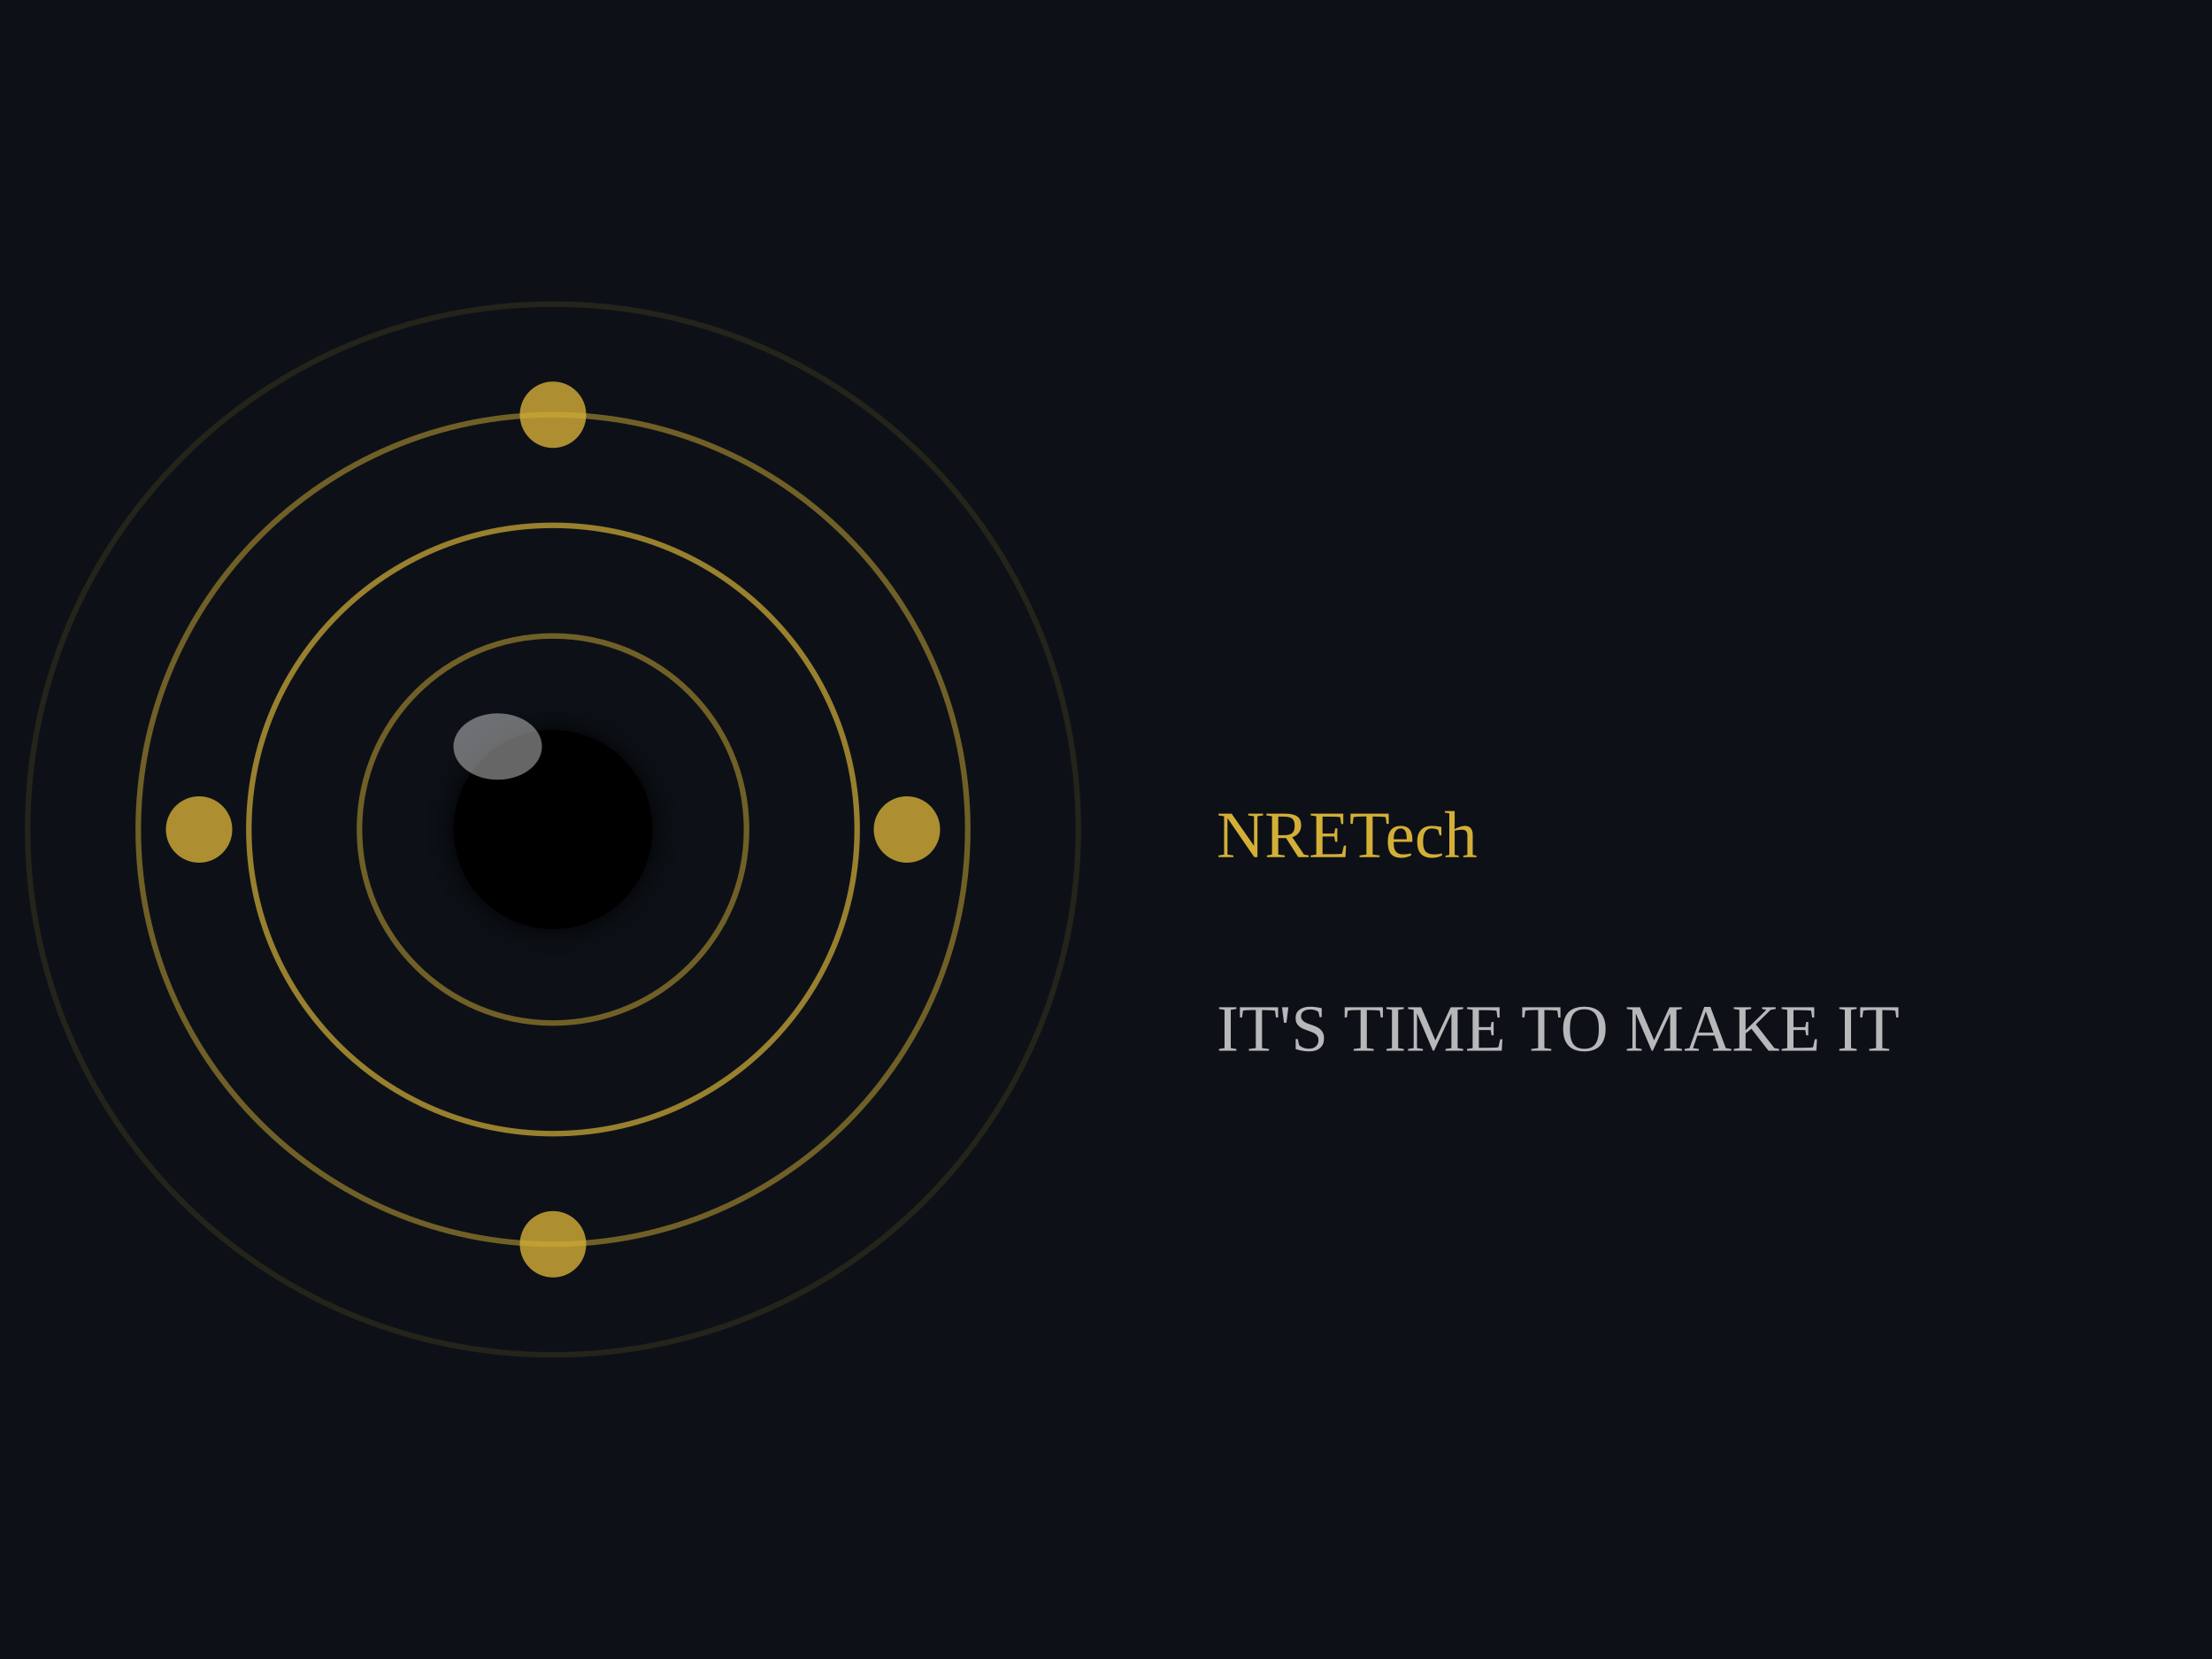
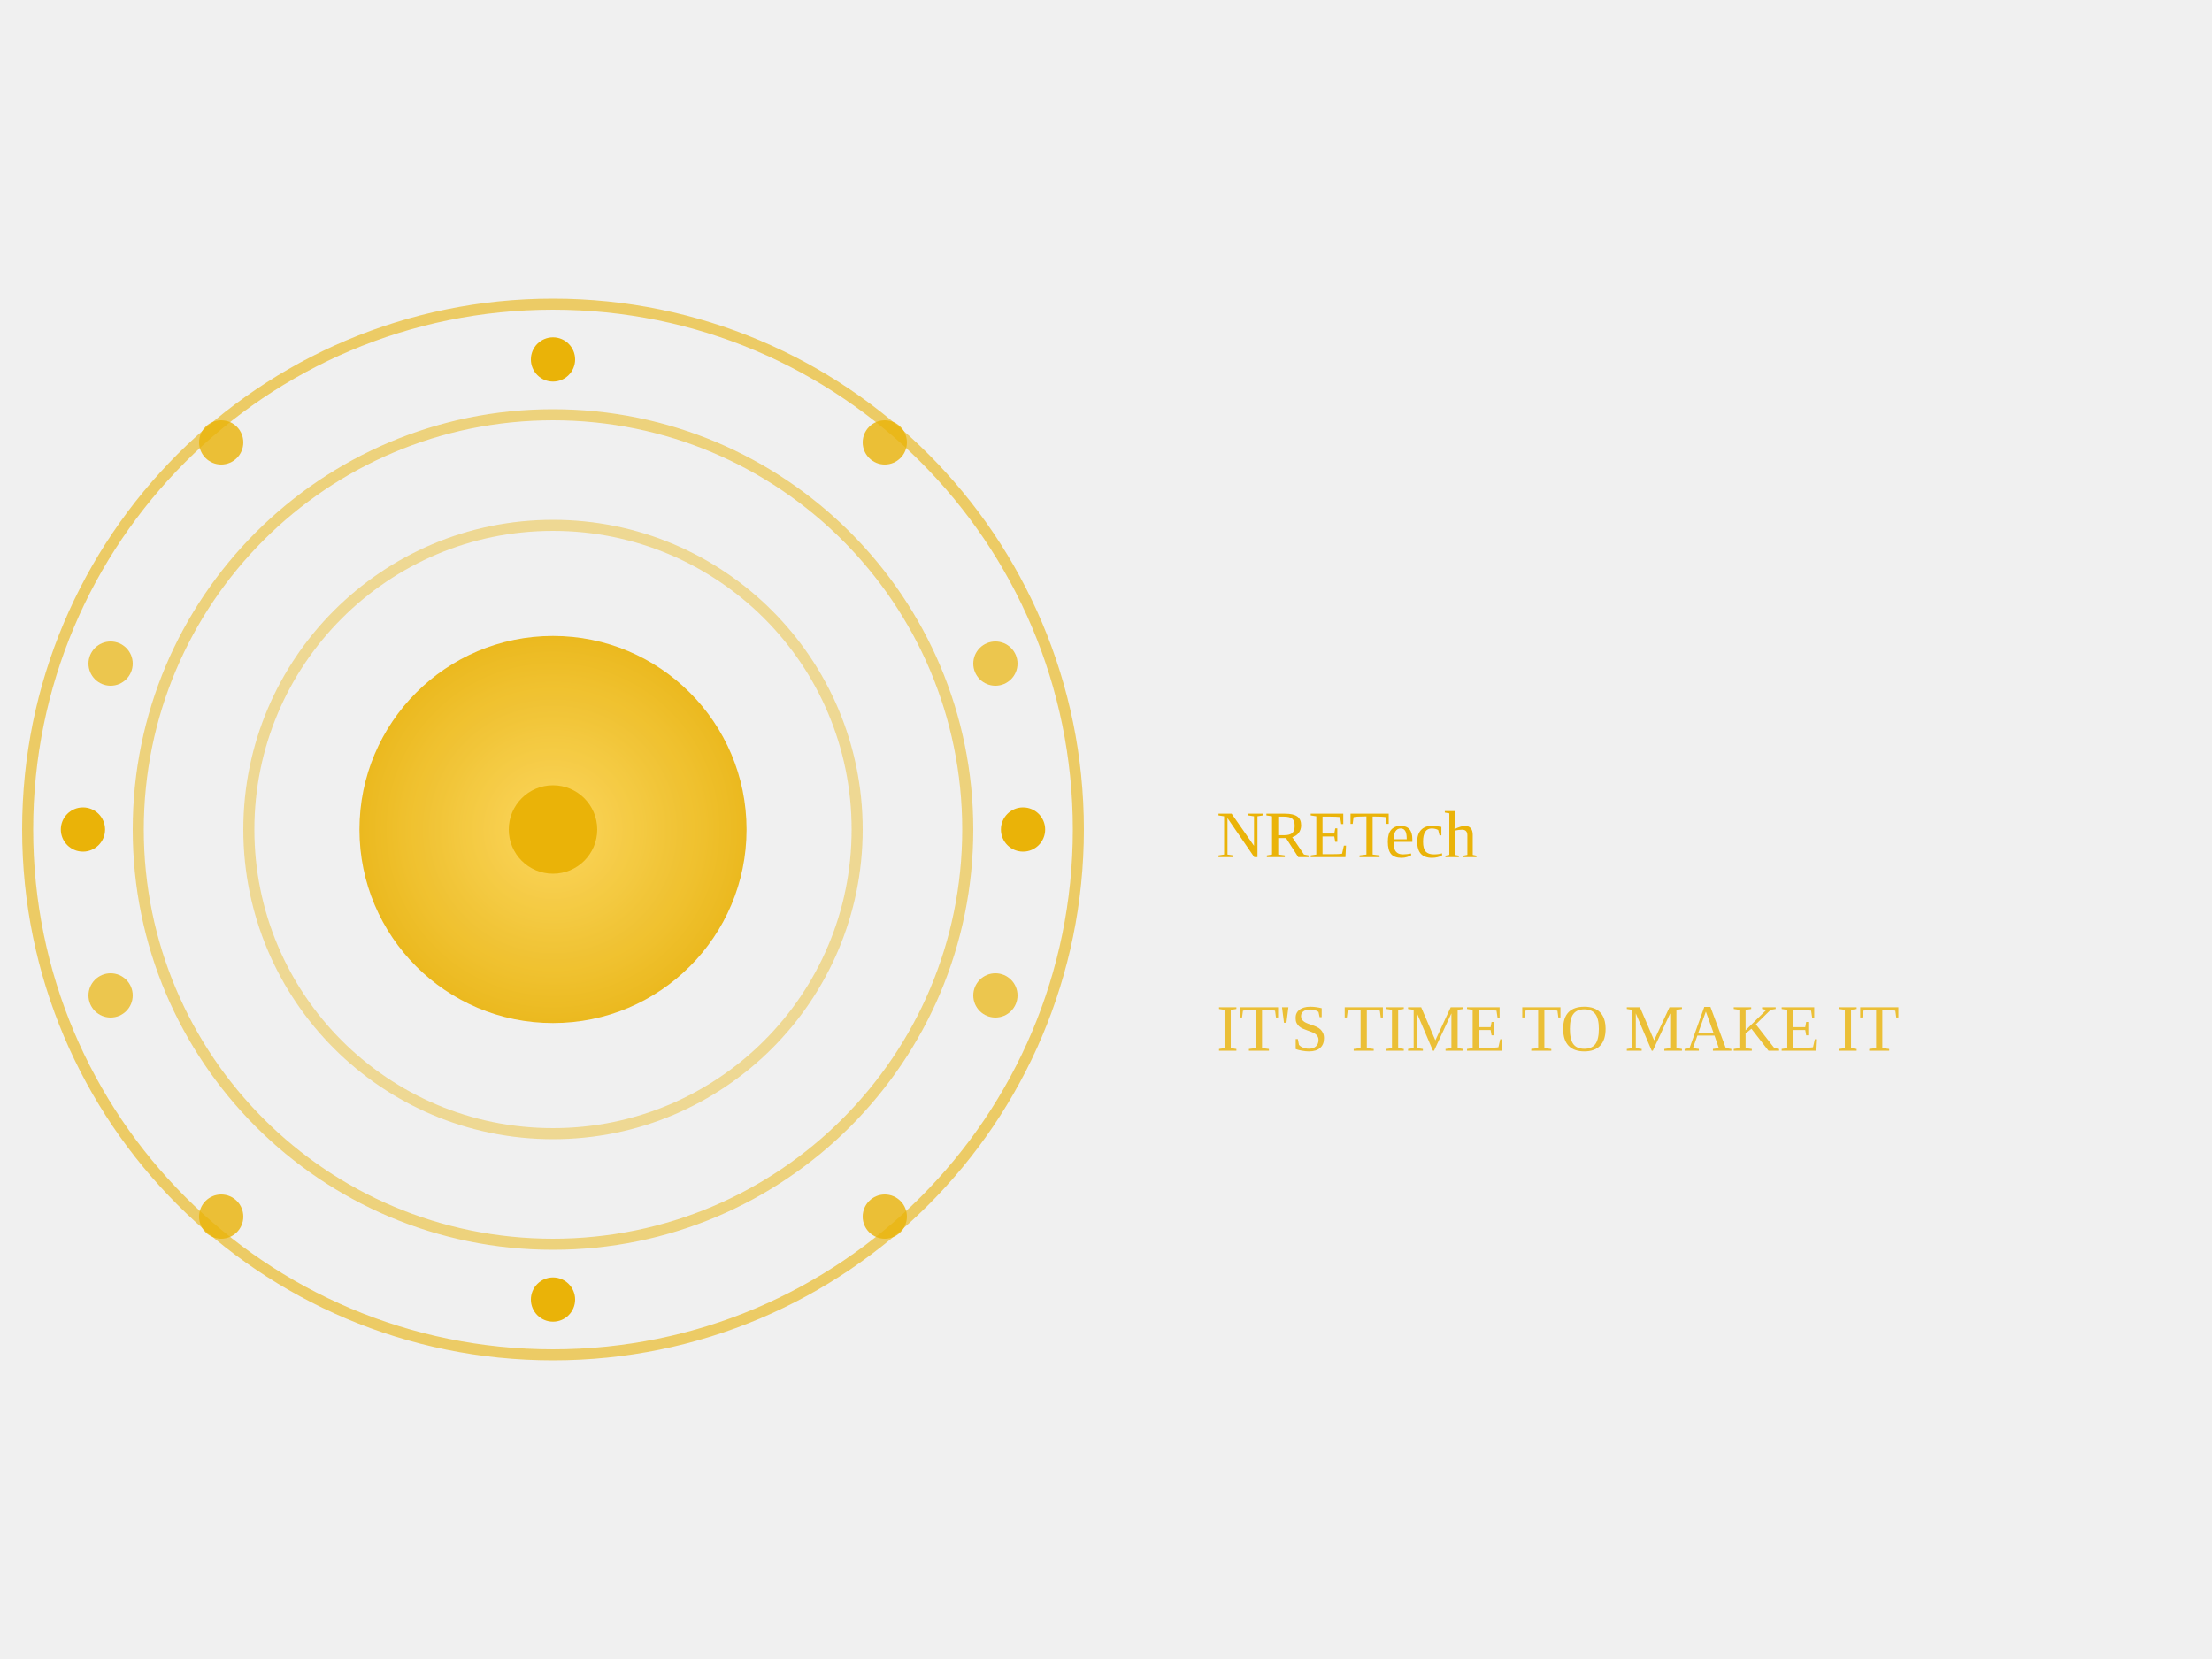
- <svg xmlns="http://www.w3.org/2000/svg" viewBox="0 0 400 300" width="400" height="300">
+ <svg xmlns="http://www.w3.org/2000/svg" viewBox="0 0 400 300">
  <defs>
-     <linearGradient id="goldGradient" x1="0%" y1="0%" x2="100%" y2="100%">
-       <stop offset="0%" stopColor="#eab308" />
-       <stop offset="50%" stopColor="#d4af37" />
-       <stop offset="100%" stopColor="#b8960f" />
-     </linearGradient>
-     <filter id="glow" x="-50%" y="-50%" width="200%" height="200%">
-       <feGaussianBlur stdDeviation="3" result="coloredBlur" />
-       <feMerge>
-         <feMergeNode in="coloredBlur" />
-         <feMergeNode in="SourceGraphic" />
-       </feMerge>
-     </filter>
+     <radialGradient id="goldGradient" cx="50%" cy="50%" r="50%">
+       <stop offset="0%" style="stop-color:#FCD34D;stop-opacity:1" />
+       <stop offset="100%" style="stop-color:#EAB308;stop-opacity:1" />
+     </radialGradient>
  </defs>
-   <rect width="400" height="300" fill="#0d1117" />
  <g>
-     <circle cx="100" cy="150" r="95" fill="none" stroke="rgba(212,175,55,0.3)" strokeWidth="1" opacity="0.4" />
-     <circle cx="100" cy="150" r="75" fill="none" stroke="#d4af37" strokeWidth="2" opacity="0.5" />
-     <circle cx="100" cy="150" r="55" fill="none" stroke="#d4af37" strokeWidth="2.5" opacity="0.7" />
-     <circle cx="100" cy="150" r="35" fill="none" stroke="#d4af37" strokeWidth="2" opacity="0.5" />
-     <circle cx="100" cy="150" r="18" fill="url(#goldGradient)" filter="url(#glow)" />
-     <circle cx="100" cy="75" r="6" fill="#d4af37" opacity="0.8" />
-     <circle cx="164" cy="150" r="6" fill="#d4af37" opacity="0.8" />
-     <circle cx="100" cy="225" r="6" fill="#d4af37" opacity="0.8" />
-     <circle cx="36" cy="150" r="6" fill="#d4af37" opacity="0.8" />
-     <ellipse cx="90" cy="135" rx="8" ry="6" fill="white" opacity="0.4" />
+     <circle cx="100" cy="150" r="95" fill="none" stroke="#EAB308" stroke-width="2" opacity="0.6" />
+     <circle cx="100" cy="150" r="75" fill="none" stroke="#EAB308" stroke-width="2" opacity="0.5" />
+     <circle cx="100" cy="150" r="55" fill="none" stroke="#EAB308" stroke-width="2" opacity="0.4" />
+     <circle cx="100" cy="150" r="35" fill="url(#goldGradient)" opacity="0.9" />
+     <circle cx="100" cy="150" r="8" fill="#EAB308" />
+     <circle cx="100" cy="65" r="4" fill="#EAB308" />
+     <circle cx="160" cy="80" r="4" fill="#EAB308" opacity="0.8" />
+     <circle cx="180" cy="120" r="4" fill="#EAB308" opacity="0.7" />
+     <circle cx="185" cy="150" r="4" fill="#EAB308" />
+     <circle cx="180" cy="180" r="4" fill="#EAB308" opacity="0.7" />
+     <circle cx="160" cy="220" r="4" fill="#EAB308" opacity="0.8" />
+     <circle cx="100" cy="235" r="4" fill="#EAB308" />
+     <circle cx="40" cy="220" r="4" fill="#EAB308" opacity="0.8" />
+     <circle cx="20" cy="180" r="4" fill="#EAB308" opacity="0.7" />
+     <circle cx="15" cy="150" r="4" fill="#EAB308" />
+     <circle cx="20" cy="120" r="4" fill="#EAB308" opacity="0.7" />
+     <circle cx="40" cy="80" r="4" fill="#EAB308" opacity="0.8" />
  </g>
  <g>
-     <text x="220" y="155" fontSize="48" fontWeight="900" fontFamily="'Plus Jakarta Sans', 'Inter', sans-serif" fill="#d4af37" letterSpacing="-1">
+     <text x="220" y="155" fontSize="48" fontWeight="900" fontFamily="'Plus Jakarta Sans', 'Inter', sans-serif" fill="#EAB308" letterSpacing="-1">
      NRETech
    </text>
-     <text x="220" y="190" fontSize="10" fontWeight="600" fontFamily="'Plus Jakarta Sans', 'Inter', sans-serif" fill="rgba(255,255,255,0.7)" letterSpacing="2" textAnchor="start">
+     <text x="220" y="190" fontSize="10" fontWeight="600" fontFamily="'Plus Jakarta Sans', 'Inter', sans-serif" fill="rgba(234,179,8,0.8)" letterSpacing="2" textAnchor="start">
      IT'S TIME TO MAKE IT
    </text>
  </g>
</svg>
